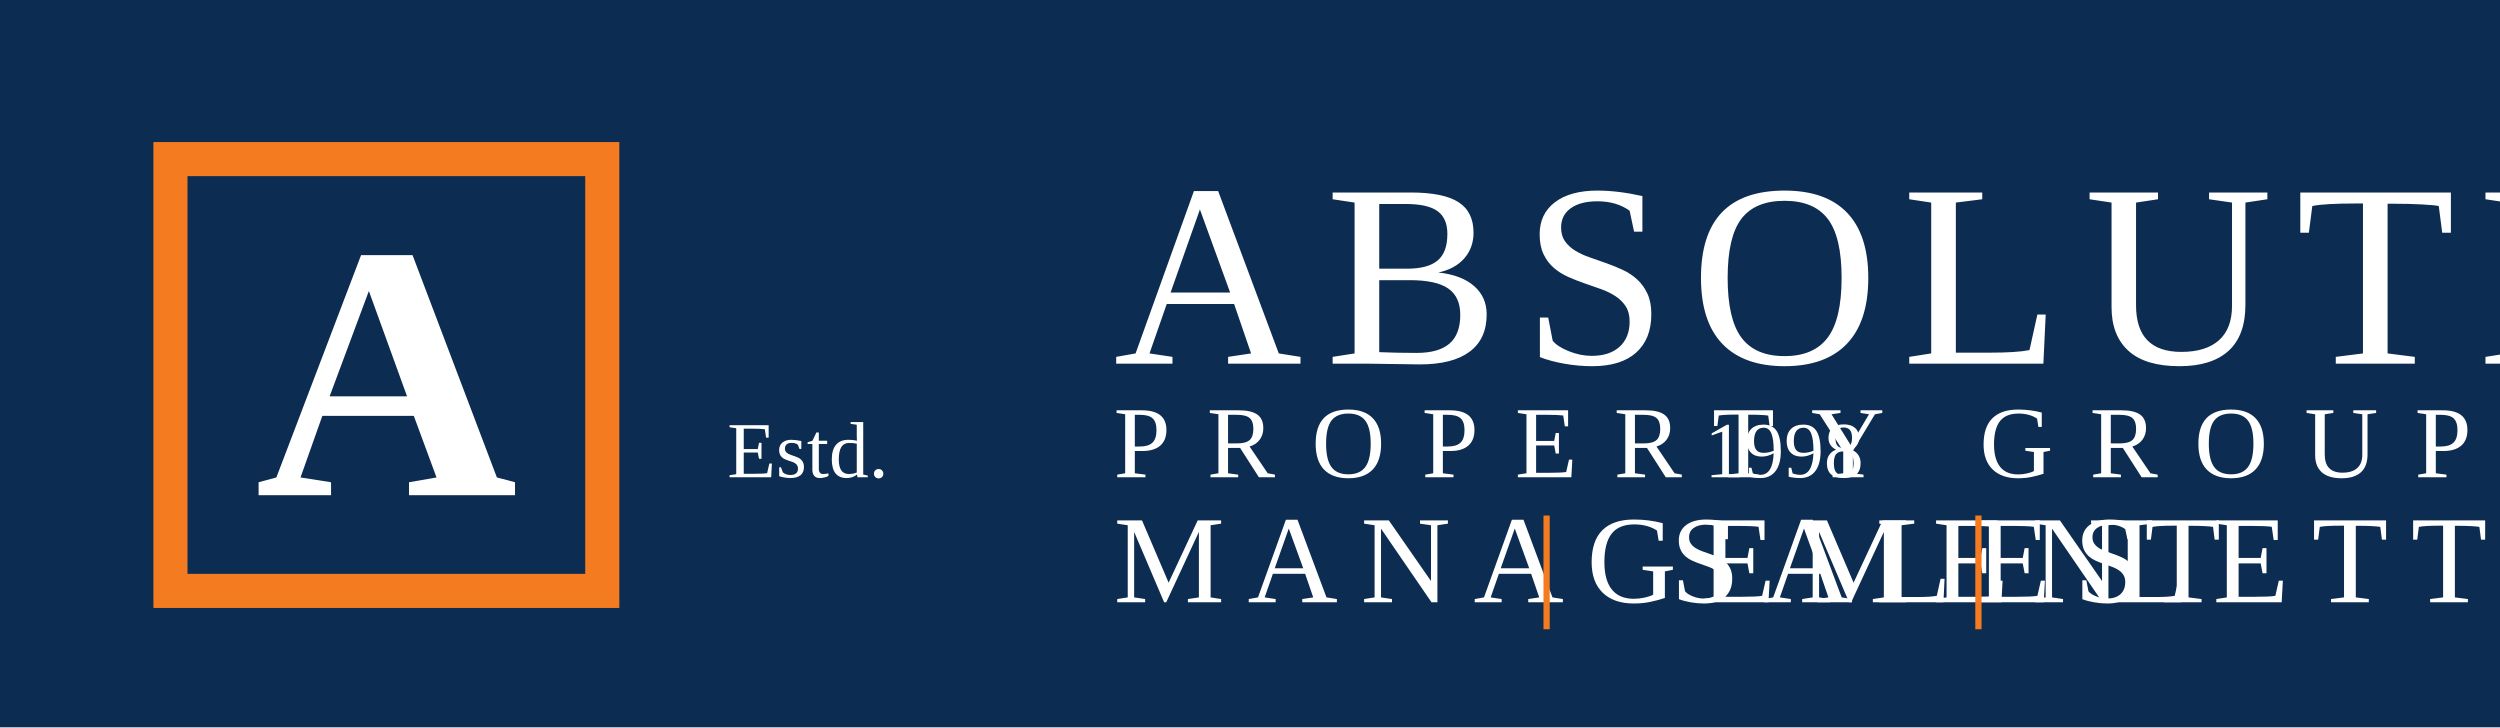
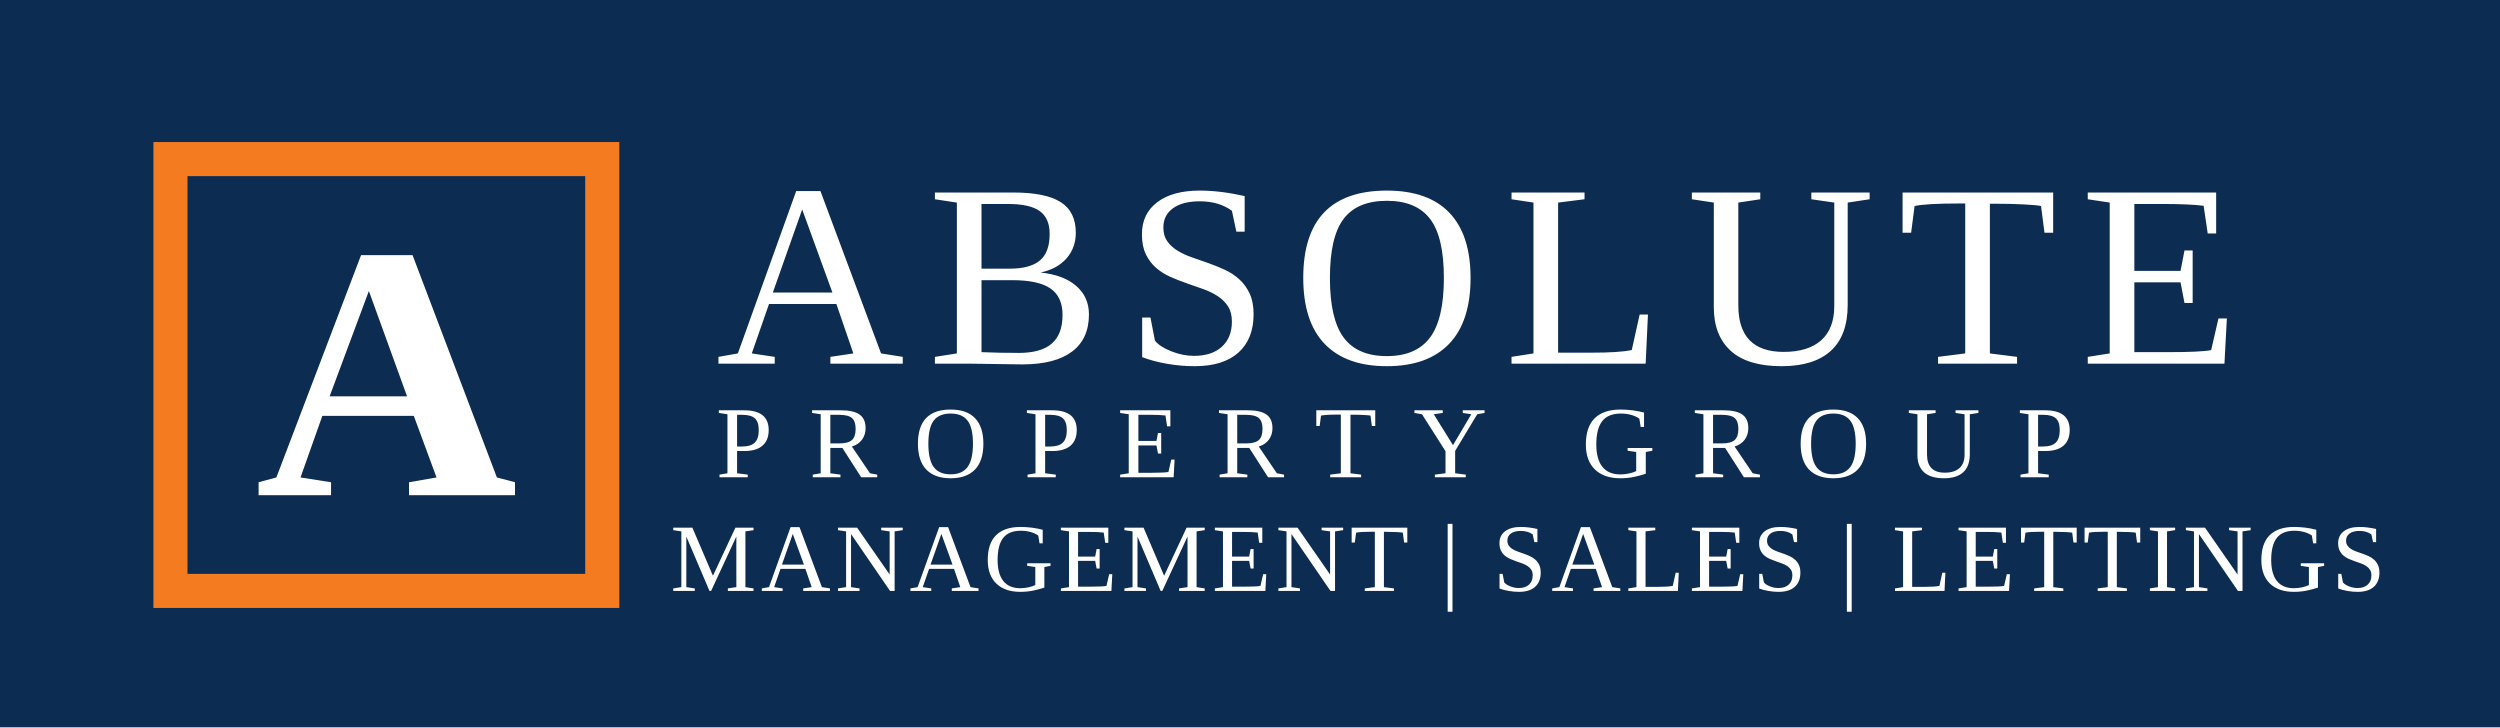
<svg xmlns="http://www.w3.org/2000/svg" viewBox="0 0 2200 640">
  <rect width="2200" height="640" fill="#0C2C52" />
  <g transform="translate(150 140)">
    <rect x="0" y="0" width="380" height="380" fill="none" stroke="#F47B20" stroke-width="30" />
    <text x="190" y="205" text-anchor="middle" dominant-baseline="middle" font-family="Cinzel, 'Times New Roman', serif" font-size="320" font-weight="600" fill="#FFFFFF">A</text>
  </g>
-   <text x="980" y="320" font-family="Cinzel, 'Times New Roman', serif" font-size="230" letter-spacing="20" fill="#FFFFFF">ABSOLUTE</text>
-   <text x="980" y="420" font-family="Cinzel, 'Times New Roman', serif" font-size="90" letter-spacing="32" fill="#FFFFFF">PROPERTY GROUP</text>
-   <text x="640" y="420" font-family="Cinzel, 'Times New Roman', serif" font-size="70" fill="#FFFFFF">Estd.</text>
-   <text x="1500" y="420" font-family="Cinzel, 'Times New Roman', serif" font-size="70" fill="#FFFFFF">1998</text>
-   <text x="980" y="530" font-family="Cinzel, 'Times New Roman', serif" font-size="110" letter-spacing="20" fill="#FFFFFF">MANAGEMENT</text>
-   <text x="1350" y="530" font-family="Cinzel, 'Times New Roman', serif" font-size="110" fill="#F47B20">|</text>
-   <text x="1470" y="530" font-family="Cinzel, 'Times New Roman', serif" font-size="110" letter-spacing="20" fill="#FFFFFF">SALES</text>
-   <text x="1730" y="530" font-family="Cinzel, 'Times New Roman', serif" font-size="110" fill="#F47B20">|</text>
-   <text x="1860" y="530" font-family="Cinzel, 'Times New Roman', serif" font-size="110" letter-spacing="20" fill="#FFFFFF">LETTINGS</text>
+   <text x="630" y="320" font-family="Cinzel, 'Times New Roman', serif" font-size="230" letter-spacing="20" fill="#FFFFFF">ABSOLUTE</text>
+   <text x="630" y="420" font-family="Cinzel, 'Times New Roman', serif" font-size="90" letter-spacing="32" fill="#FFFFFF">PROPERTY GROUP</text>
+   <text x="590" y="520" font-family="Cinzel, 'Times New Roman', serif" font-size="85" letter-spacing="4" fill="#FFFFFF">MANAGEMENT | SALES | LETTINGS</text>
</svg>
